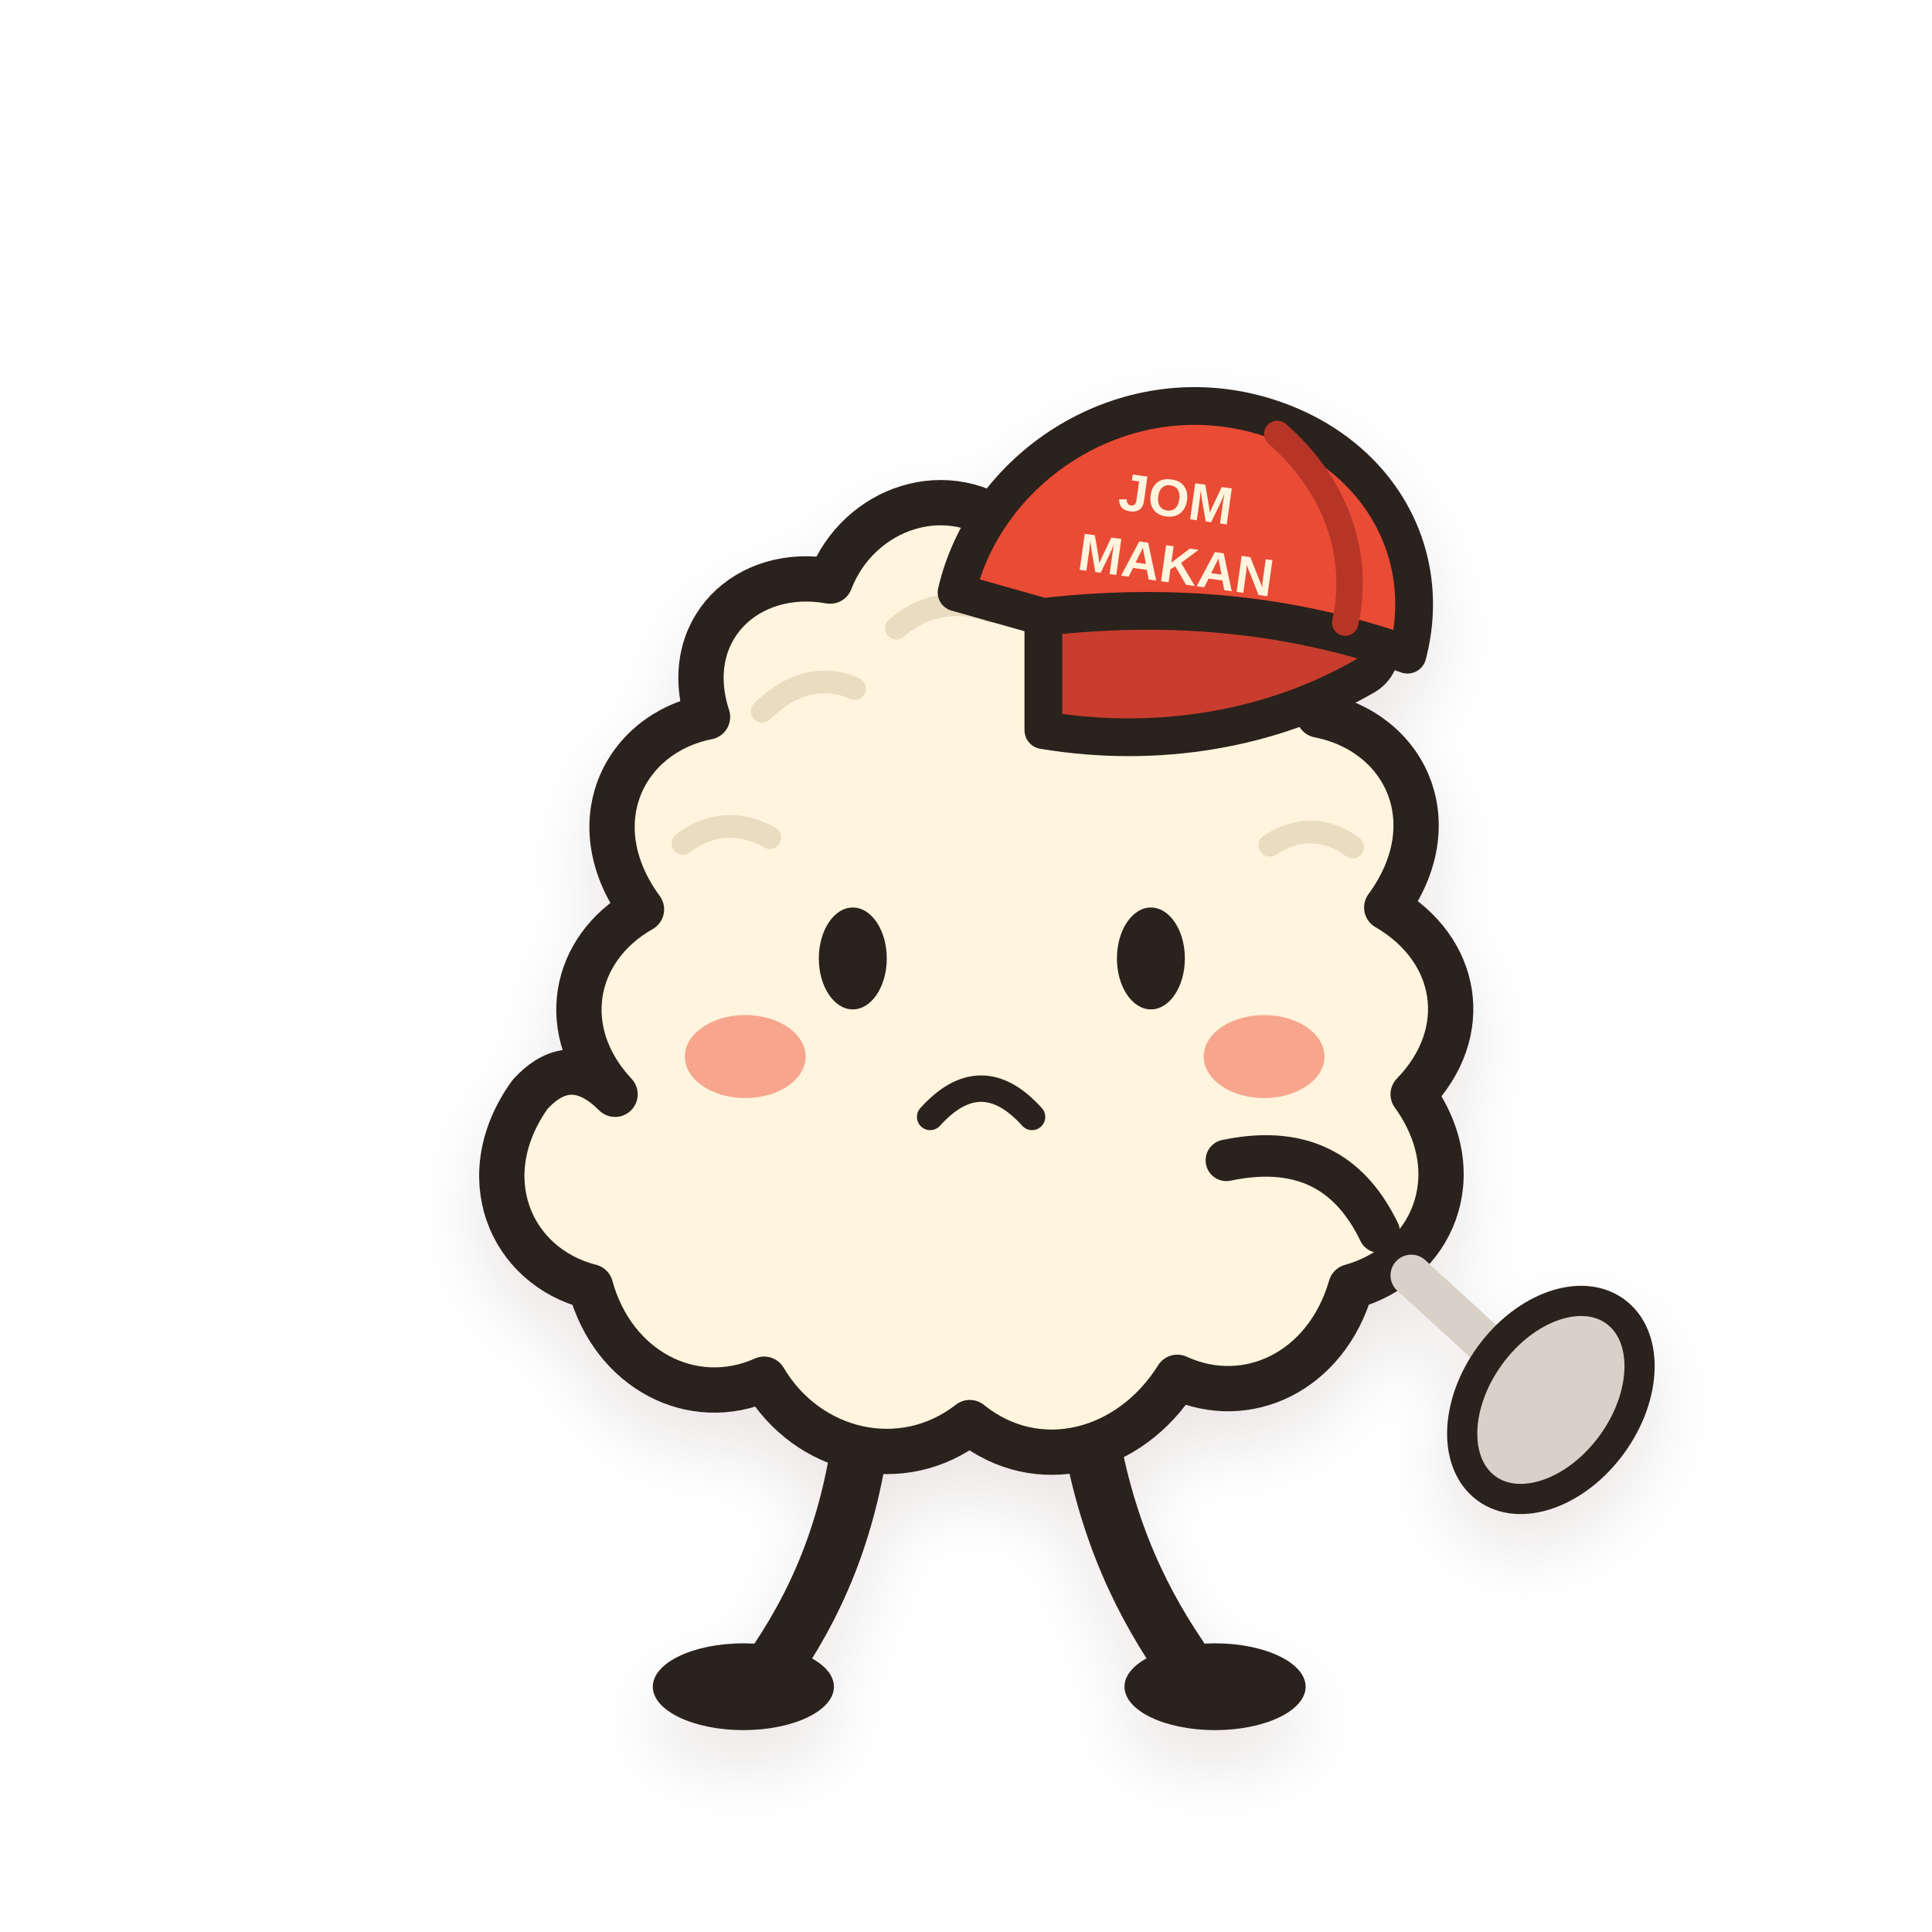
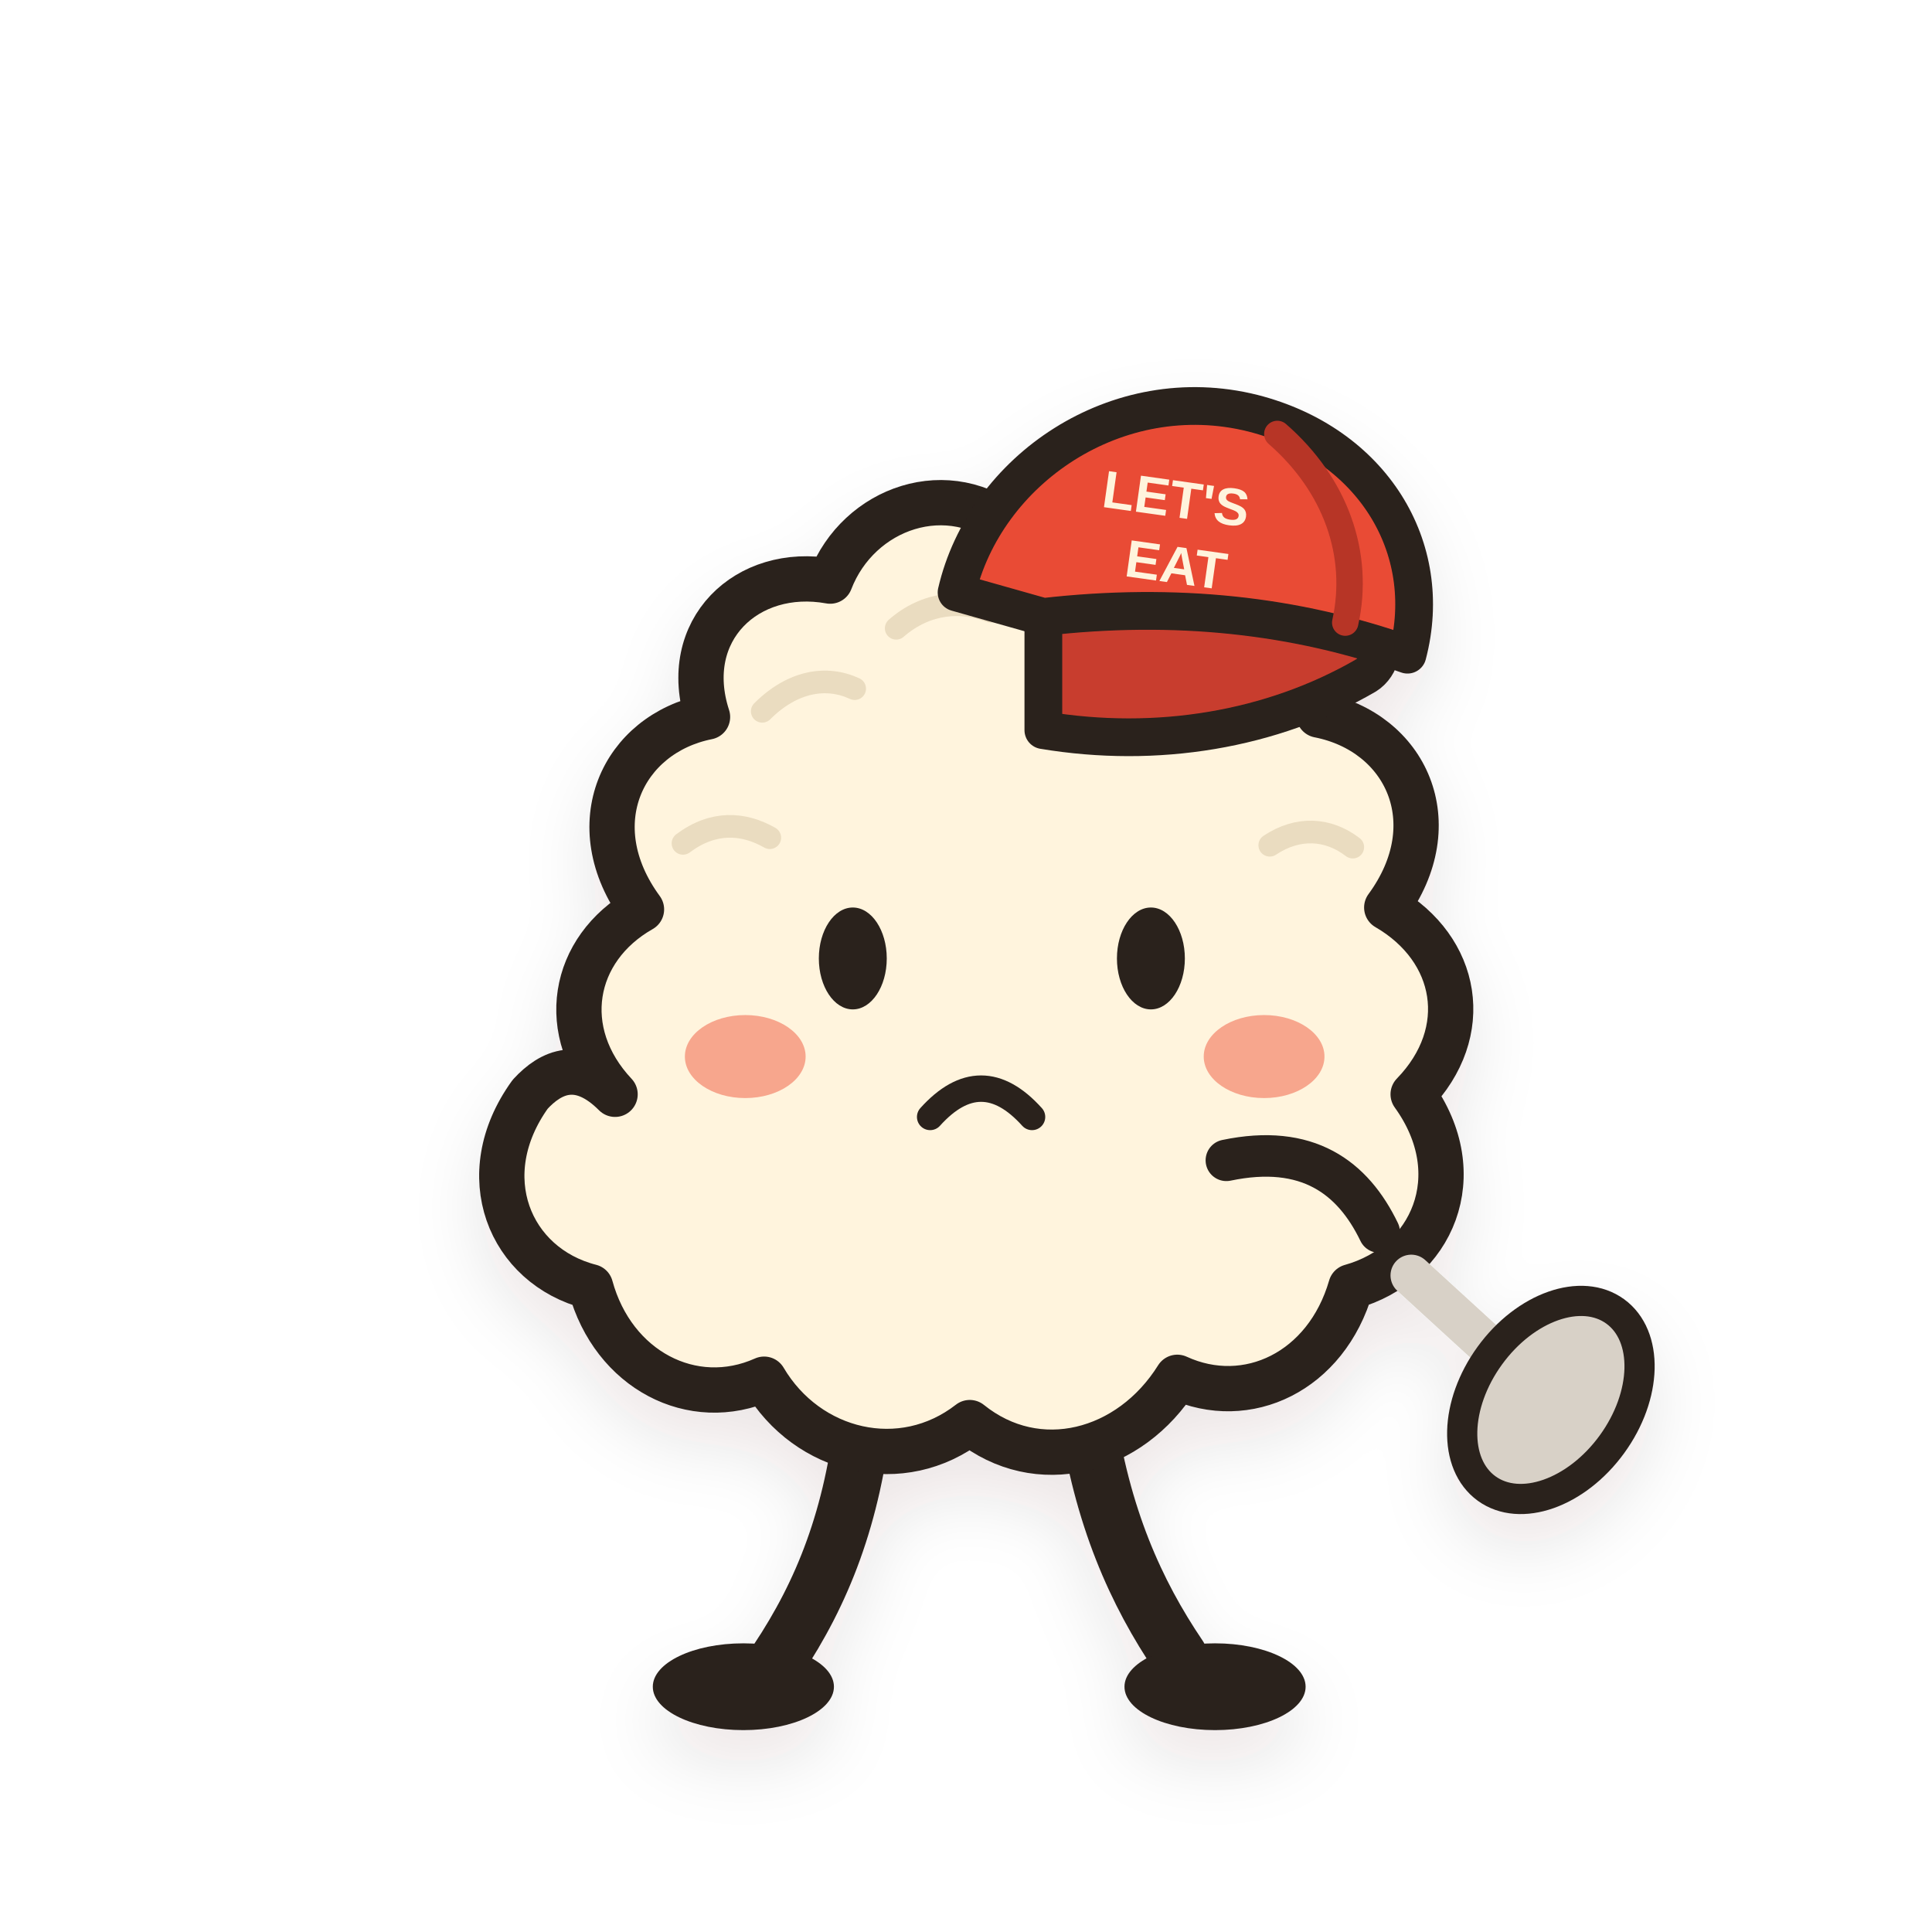
<svg xmlns="http://www.w3.org/2000/svg" width="1024" height="1024" viewBox="0 0 1024 1024" fill="none">
  <defs>
    <filter id="softShadow" x="-20%" y="-20%" width="140%" height="140%">
      <feDropShadow dx="0" dy="18" stdDeviation="18" flood-color="#29201D" flood-opacity="0.10" />
    </filter>
  </defs>
  <g filter="url(#softShadow)">
    <path d="M458 748C452 804 436 844 412 880" stroke="#29201D" stroke-width="30" stroke-linecap="round" />
    <path d="M576 748C584 804 602 844 625 878" stroke="#29201D" stroke-width="30" stroke-linecap="round" />
    <ellipse cx="394" cy="894" rx="48" ry="23" fill="#29201D" />
    <ellipse cx="644" cy="894" rx="48" ry="23" fill="#29201D" />
    <path d="M375 606C340 630 331 667 348 699" stroke="#29201D" stroke-width="28" stroke-linecap="round" />
    <path d="M660 606C695 626 706 659 694 690" stroke="#29201D" stroke-width="28" stroke-linecap="round" />
    <path d="M326 580       C295 547 303 503 340 482       C307 437 330 389 375 380       C360 334 396 300 440 308       C455 269 503 252 537 281       C568 252 616 267 632 306       C678 298 714 333 699 379       C745 388 768 436 735 481       C773 503 781 547 749 580       C780 623 759 670 716 682       C703 727 661 747 624 730       C599 770 550 783 514 754       C478 782 428 770 405 731       C367 748 325 726 313 682       C270 671 250 623 281 580       C292 568 307 561 326 580Z" fill="#FFF4DD" stroke="#29201D" stroke-width="24" stroke-linejoin="round" />
    <g stroke="#E8D9BC" stroke-width="12" stroke-linecap="round" opacity="0.9">
      <path d="M404 377C420 361 438 358 453 365" />
      <path d="M475 333C491 319 510 318 525 324" />
      <path d="M554 330C570 320 588 322 601 331" />
      <path d="M623 366C639 359 655 362 669 374" />
      <path d="M362 447C378 435 394 436 408 444" />
      <path d="M673 448C688 438 704 439 717 449" />
    </g>
    <path d="M553 301C616 282 681 295 728 334C735 341 732 353 724 358C674 387 613 397 553 387Z" fill="#C83D2D" stroke="#29201D" stroke-width="20" stroke-linejoin="round" />
    <path d="M507 314C522 249 592 201 664 219C727 235 761 290 746 347C687 326 623 319 553 327Z" fill="#E94B35" stroke="#29201D" stroke-width="20" stroke-linejoin="round" />
    <path d="M677 230C708 257 721 294 713 330" stroke="#B73427" stroke-width="14" stroke-linecap="round" />
    <g fill="#FFF4DD" text-anchor="middle" font-family="Arial Rounded MT Bold, Arial, sans-serif" font-weight="700">
-       <text x="622" y="274" font-size="28" transform="rotate(8 622 274)">JOM</text>
-       <text x="622" y="309" font-size="28" transform="rotate(8 622 309)">MAKAN</text>
+       <text x="622" y="274" font-size="28" transform="rotate(8 622 274)">LET'S</text>
+       <text x="622" y="309" font-size="28" transform="rotate(8 622 309)">EAT</text>
    </g>
    <ellipse cx="452" cy="508" rx="18" ry="27" fill="#29201D" />
    <ellipse cx="610" cy="508" rx="18" ry="27" fill="#29201D" />
    <ellipse cx="395" cy="560" rx="32" ry="22" fill="#F48C73" opacity=".75" />
    <ellipse cx="670" cy="560" rx="32" ry="22" fill="#F48C73" opacity=".75" />
    <path d="M493 592C511 572 529 572 547 592" stroke="#29201D" stroke-width="14" stroke-linecap="round" />
    <path d="M650 615C693 606 717 624 731 653" stroke="#29201D" stroke-width="22" stroke-linecap="round" />
    <path d="M748 676L807 730" stroke="#D8D1C7" stroke-width="22" stroke-linecap="round" />
    <ellipse cx="822" cy="742" rx="40" ry="58" fill="#D8D1C7" stroke="#29201D" stroke-width="16" transform="rotate(36 822 742)" />
  </g>
</svg>
